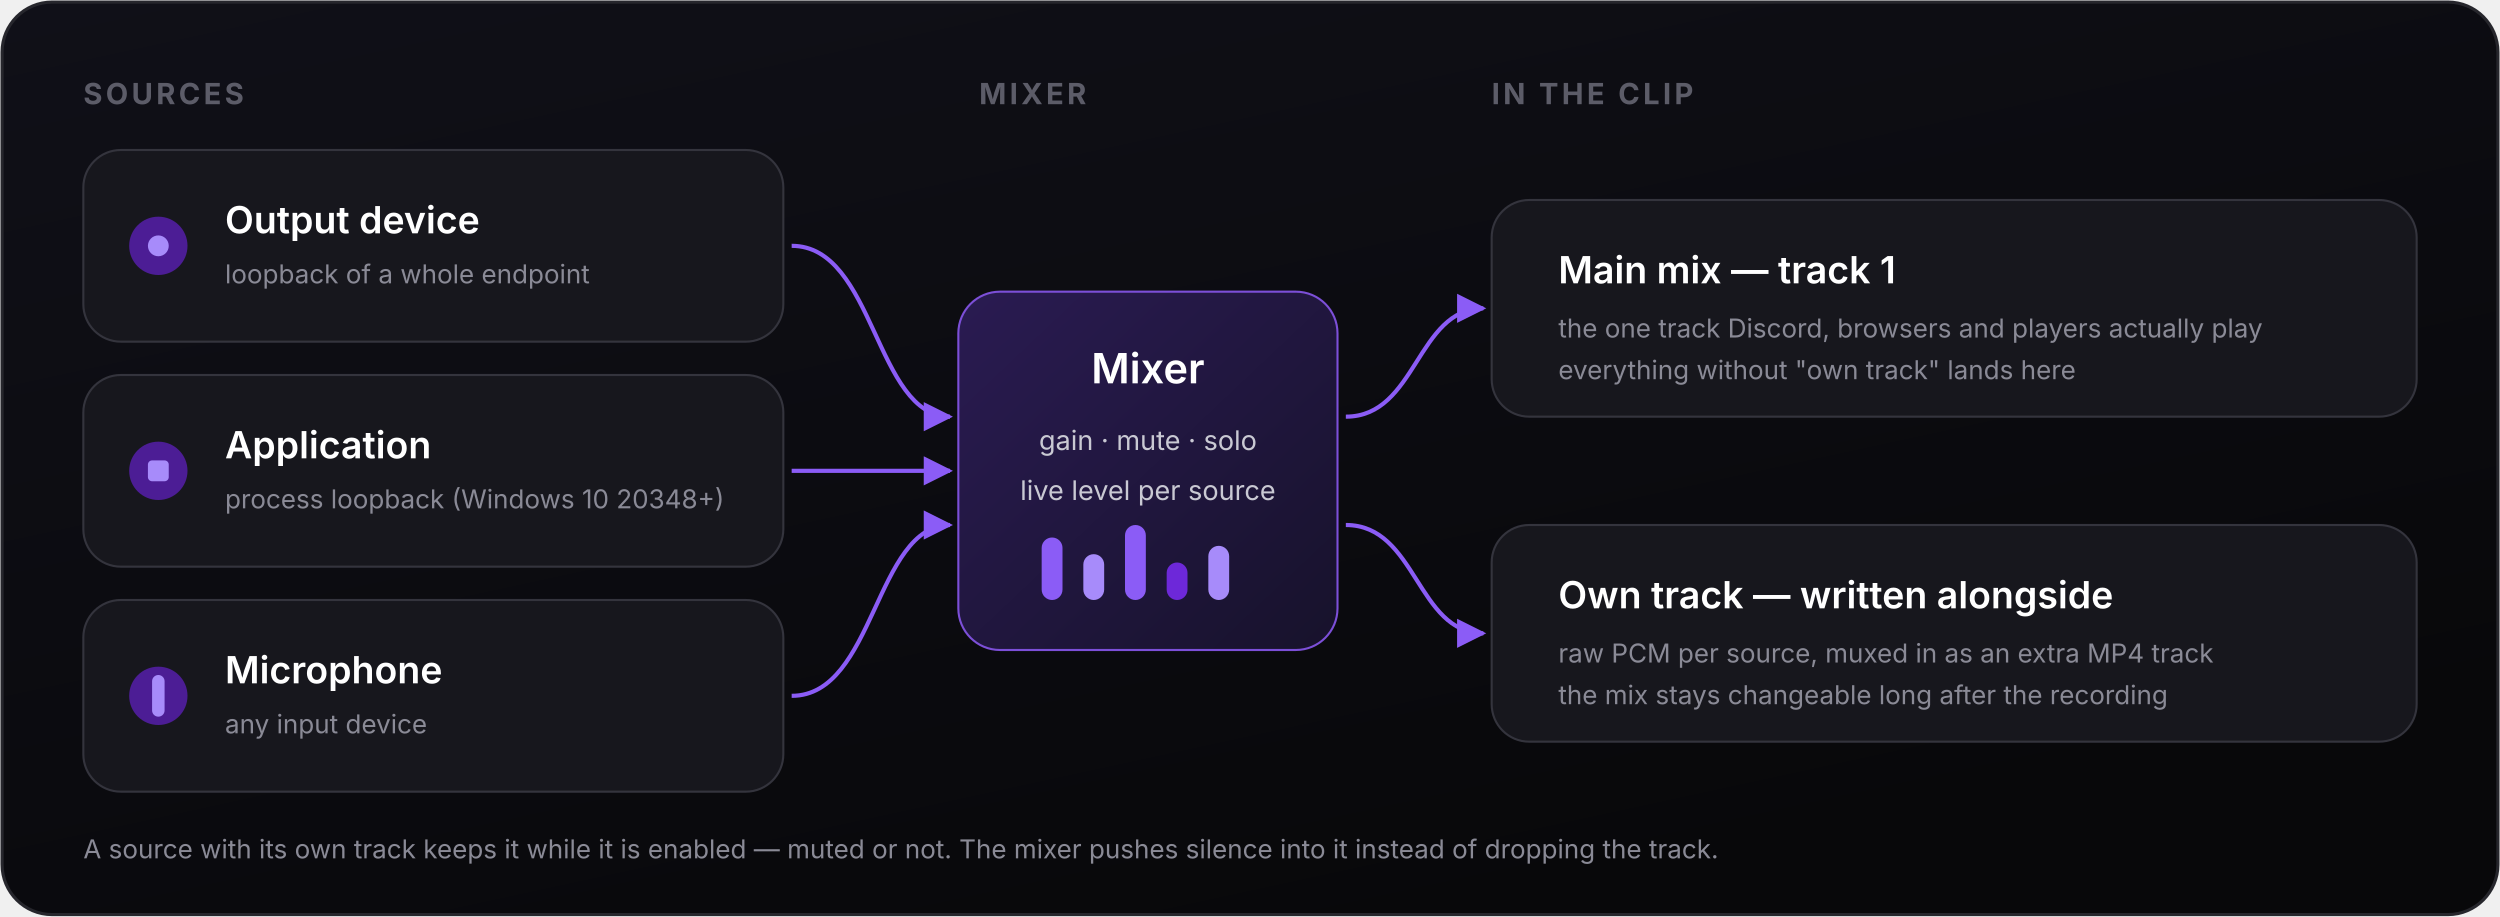
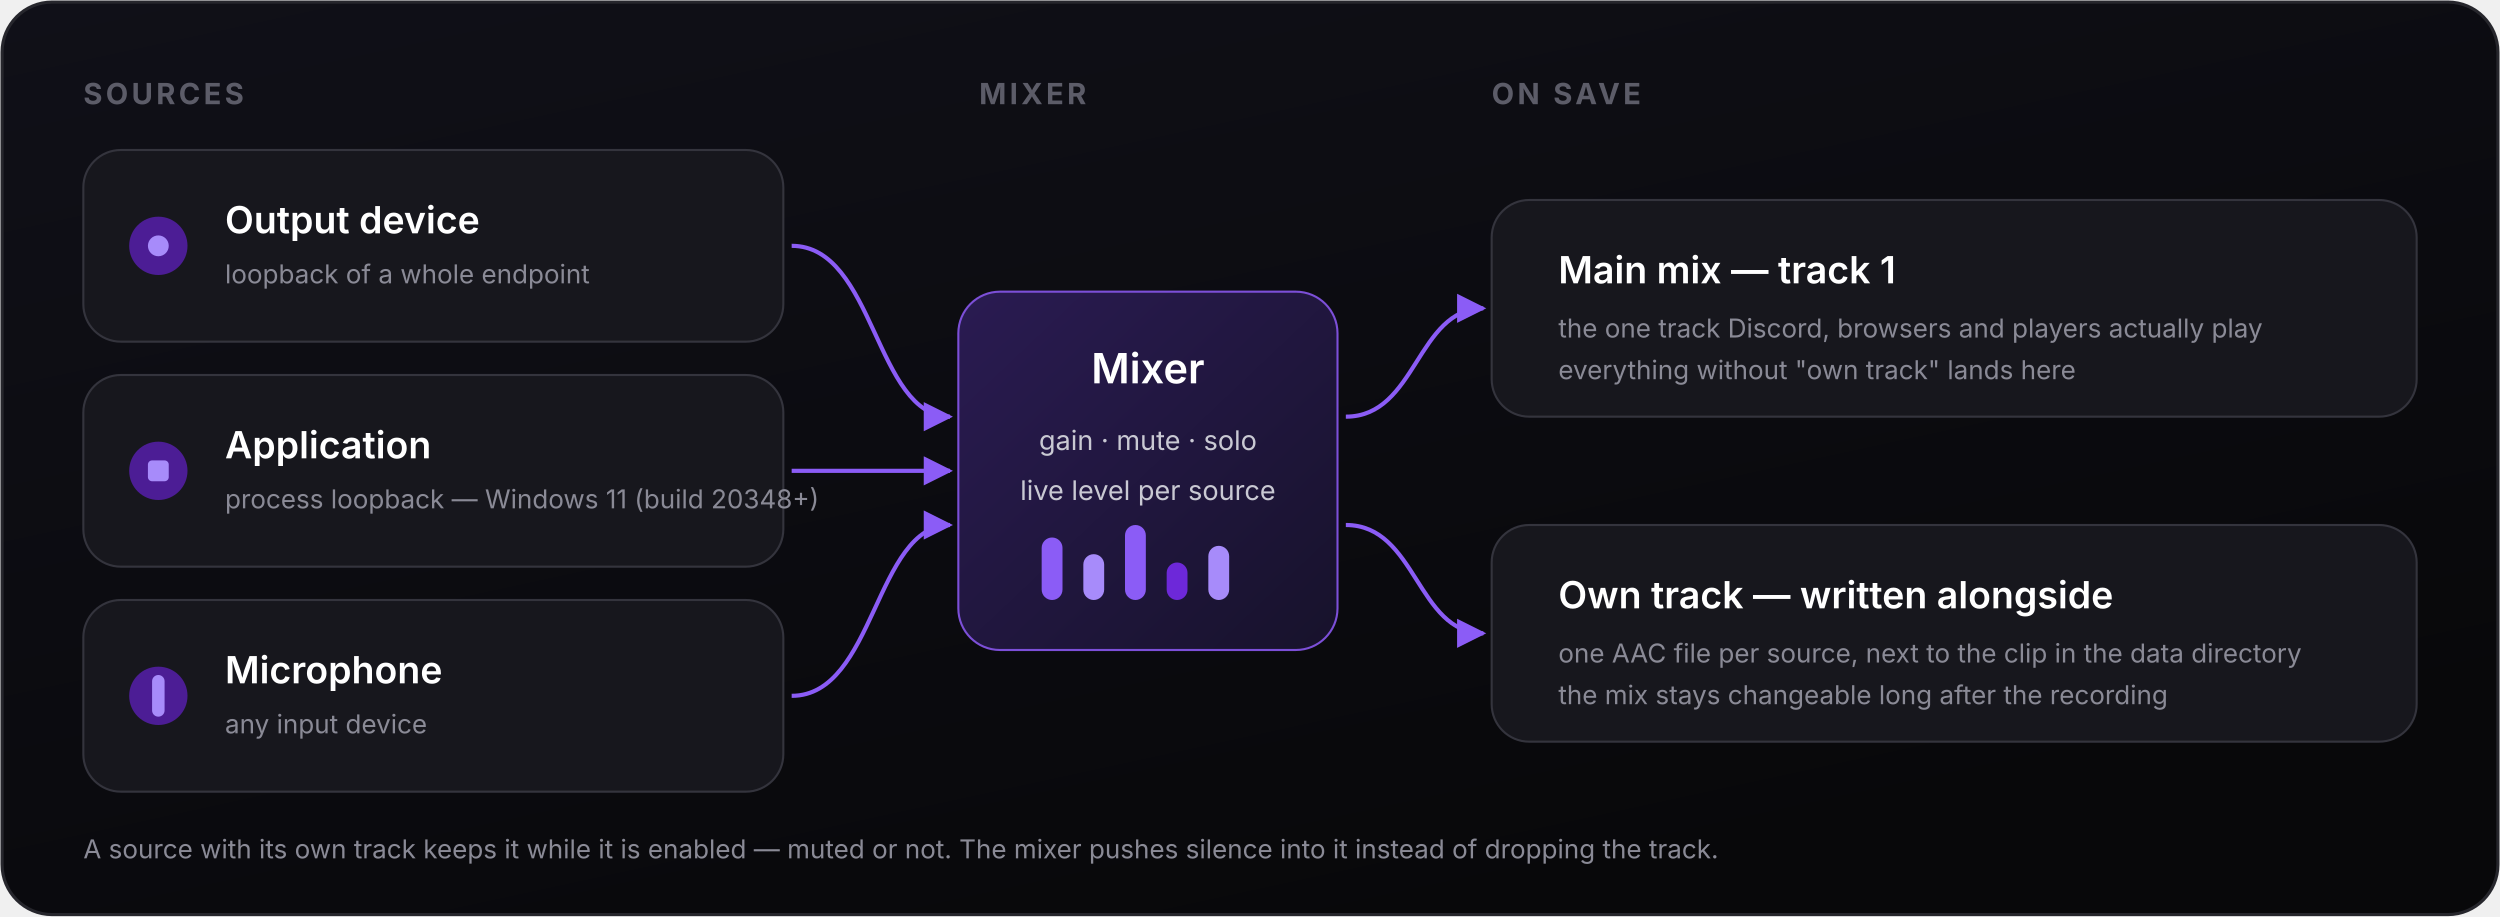
<svg xmlns="http://www.w3.org/2000/svg" viewBox="0 0 1200 440" width="1200" height="440" role="img" aria-label="Audio routing: output devices, applications and microphones through the mixer into the main mix and separate tracks">
  <defs>
    <linearGradient id="bg2" x1="0" y1="0" x2=".6" y2="1">
      <stop offset="0" stop-color="#101018" />
      <stop offset="1" stop-color="#08080a" />
    </linearGradient>
    <linearGradient id="mix" x1="0" y1="0" x2="1" y2="1">
      <stop offset="0" stop-color="#2a1b52" />
      <stop offset="1" stop-color="#17122b" />
    </linearGradient>
    <marker id="tip2" viewBox="0 0 10 10" refX="9" refY="5" markerWidth="7" markerHeight="7" orient="auto-start-reverse">
      <path d="M0 0 L10 5 L0 10 z" fill="#8b5cf6" />
    </marker>
  </defs>
  <rect x="1" y="1" width="1198" height="438" rx="24" fill="url(#bg2)" stroke="#26262c" stroke-width="1.5" />
  <g font-family="Inter, 'Segoe UI', system-ui, -apple-system, sans-serif">
    <text x="40" y="50" font-size="14" font-weight="700" fill="#5c5c68" letter-spacing="1.6">SOURCES</text>
    <text x="470" y="50" font-size="14" font-weight="700" fill="#5c5c68" letter-spacing="1.6">MIXER</text>
-     <text x="716" y="50" font-size="14" font-weight="700" fill="#5c5c68" letter-spacing="1.6">IN THE CLIP</text>
+     <text x="716" y="50" font-size="14" font-weight="700" fill="#5c5c68" letter-spacing="1.6">ON SAVE</text>
    <g>
      <rect x="40" y="72" width="336" height="92" rx="18" fill="#17171d" stroke="#34343d" />
      <circle cx="76" cy="118" r="14" fill="#4c1d95" />
      <circle cx="76" cy="118" r="5" fill="#a78bfa" />
      <text x="108" y="112" font-size="18" font-weight="600" fill="#ffffff">Output device</text>
      <text x="108" y="136" font-size="12.5" fill="#8a8a96">loopback of a whole endpoint</text>
      <rect x="40" y="180" width="336" height="92" rx="18" fill="#17171d" stroke="#34343d" />
      <circle cx="76" cy="226" r="14" fill="#4c1d95" />
      <rect x="71" y="221" width="10" height="10" rx="2" fill="#a78bfa" />
      <text x="108" y="220" font-size="18" font-weight="600" fill="#ffffff">Application</text>
-       <text x="108" y="244" font-size="12.5" fill="#8a8a96">process loopback (Windows 10 20348+)</text>
+       <text x="108" y="244" font-size="12.5" fill="#8a8a96">process loopback — Windows 11 (build 20348+)</text>
      <rect x="40" y="288" width="336" height="92" rx="18" fill="#17171d" stroke="#34343d" />
      <circle cx="76" cy="334" r="14" fill="#4c1d95" />
      <path d="M76 327 v14" stroke="#a78bfa" stroke-width="6" stroke-linecap="round" />
      <text x="108" y="328" font-size="18" font-weight="600" fill="#ffffff">Microphone</text>
      <text x="108" y="352" font-size="12.5" fill="#8a8a96">any input device</text>
    </g>
    <g stroke="#8b5cf6" stroke-width="2" fill="none" marker-end="url(#tip2)">
      <path d="M380 118 C 420 118, 420 200, 456 200" />
      <path d="M380 226 L456 226" />
      <path d="M380 334 C 420 334, 420 252, 456 252" />
    </g>
    <rect x="460" y="140" width="182" height="172" rx="20" fill="url(#mix)" stroke="#7c4fd8" />
    <text x="551" y="184" font-size="20" font-weight="600" fill="#ffffff" text-anchor="middle">Mixer</text>
    <g text-anchor="middle" font-size="13" fill="#c9c9d3">
      <text x="551" y="216">gain · mute · solo</text>
      <text x="551" y="240">live level per source</text>
    </g>
    <g>
      <rect x="500" y="258" width="10" height="30" rx="5" fill="#8b5cf6" />
      <rect x="520" y="266" width="10" height="22" rx="5" fill="#a78bfa" />
      <rect x="540" y="252" width="10" height="36" rx="5" fill="#8b5cf6" />
      <rect x="560" y="270" width="10" height="18" rx="5" fill="#6d28d9" />
      <rect x="580" y="262" width="10" height="26" rx="5" fill="#a78bfa" />
    </g>
    <g stroke="#8b5cf6" stroke-width="2" fill="none" marker-end="url(#tip2)">
      <path d="M646 200 C 680 200, 680 148, 712 148" />
      <path d="M646 252 C 680 252, 680 304, 712 304" />
    </g>
    <rect x="716" y="96" width="444" height="104" rx="18" fill="#17171d" stroke="#34343d" />
    <text x="748" y="136" font-size="18" font-weight="600" fill="#ffffff">Main mix — track 1</text>
    <text x="748" y="162" font-size="12.5" fill="#8a8a96">the one track Discord, browsers and players actually play</text>
    <text x="748" y="182" font-size="12.5" fill="#8a8a96">everything without "own track" lands here</text>
    <rect x="716" y="252" width="444" height="104" rx="18" fill="#17171d" stroke="#34343d" />
    <text x="748" y="292" font-size="18" font-weight="600" fill="#ffffff">Own track — written alongside</text>
-     <text x="748" y="318" font-size="12.5" fill="#8a8a96">raw PCM per source, muxed in as an extra MP4 track</text>
+     <text x="748" y="318" font-size="12.5" fill="#8a8a96">one AAC file per source, next to the clip in the data directory</text>
    <text x="748" y="338" font-size="12.5" fill="#8a8a96">the mix stays changeable long after the recording</text>
    <text x="40" y="412" font-size="12.5" fill="#8a8a96">A source with its own track keeps it while it is enabled — muted or not. The mixer pushes silence into it instead of dropping the track.</text>
  </g>
</svg>
